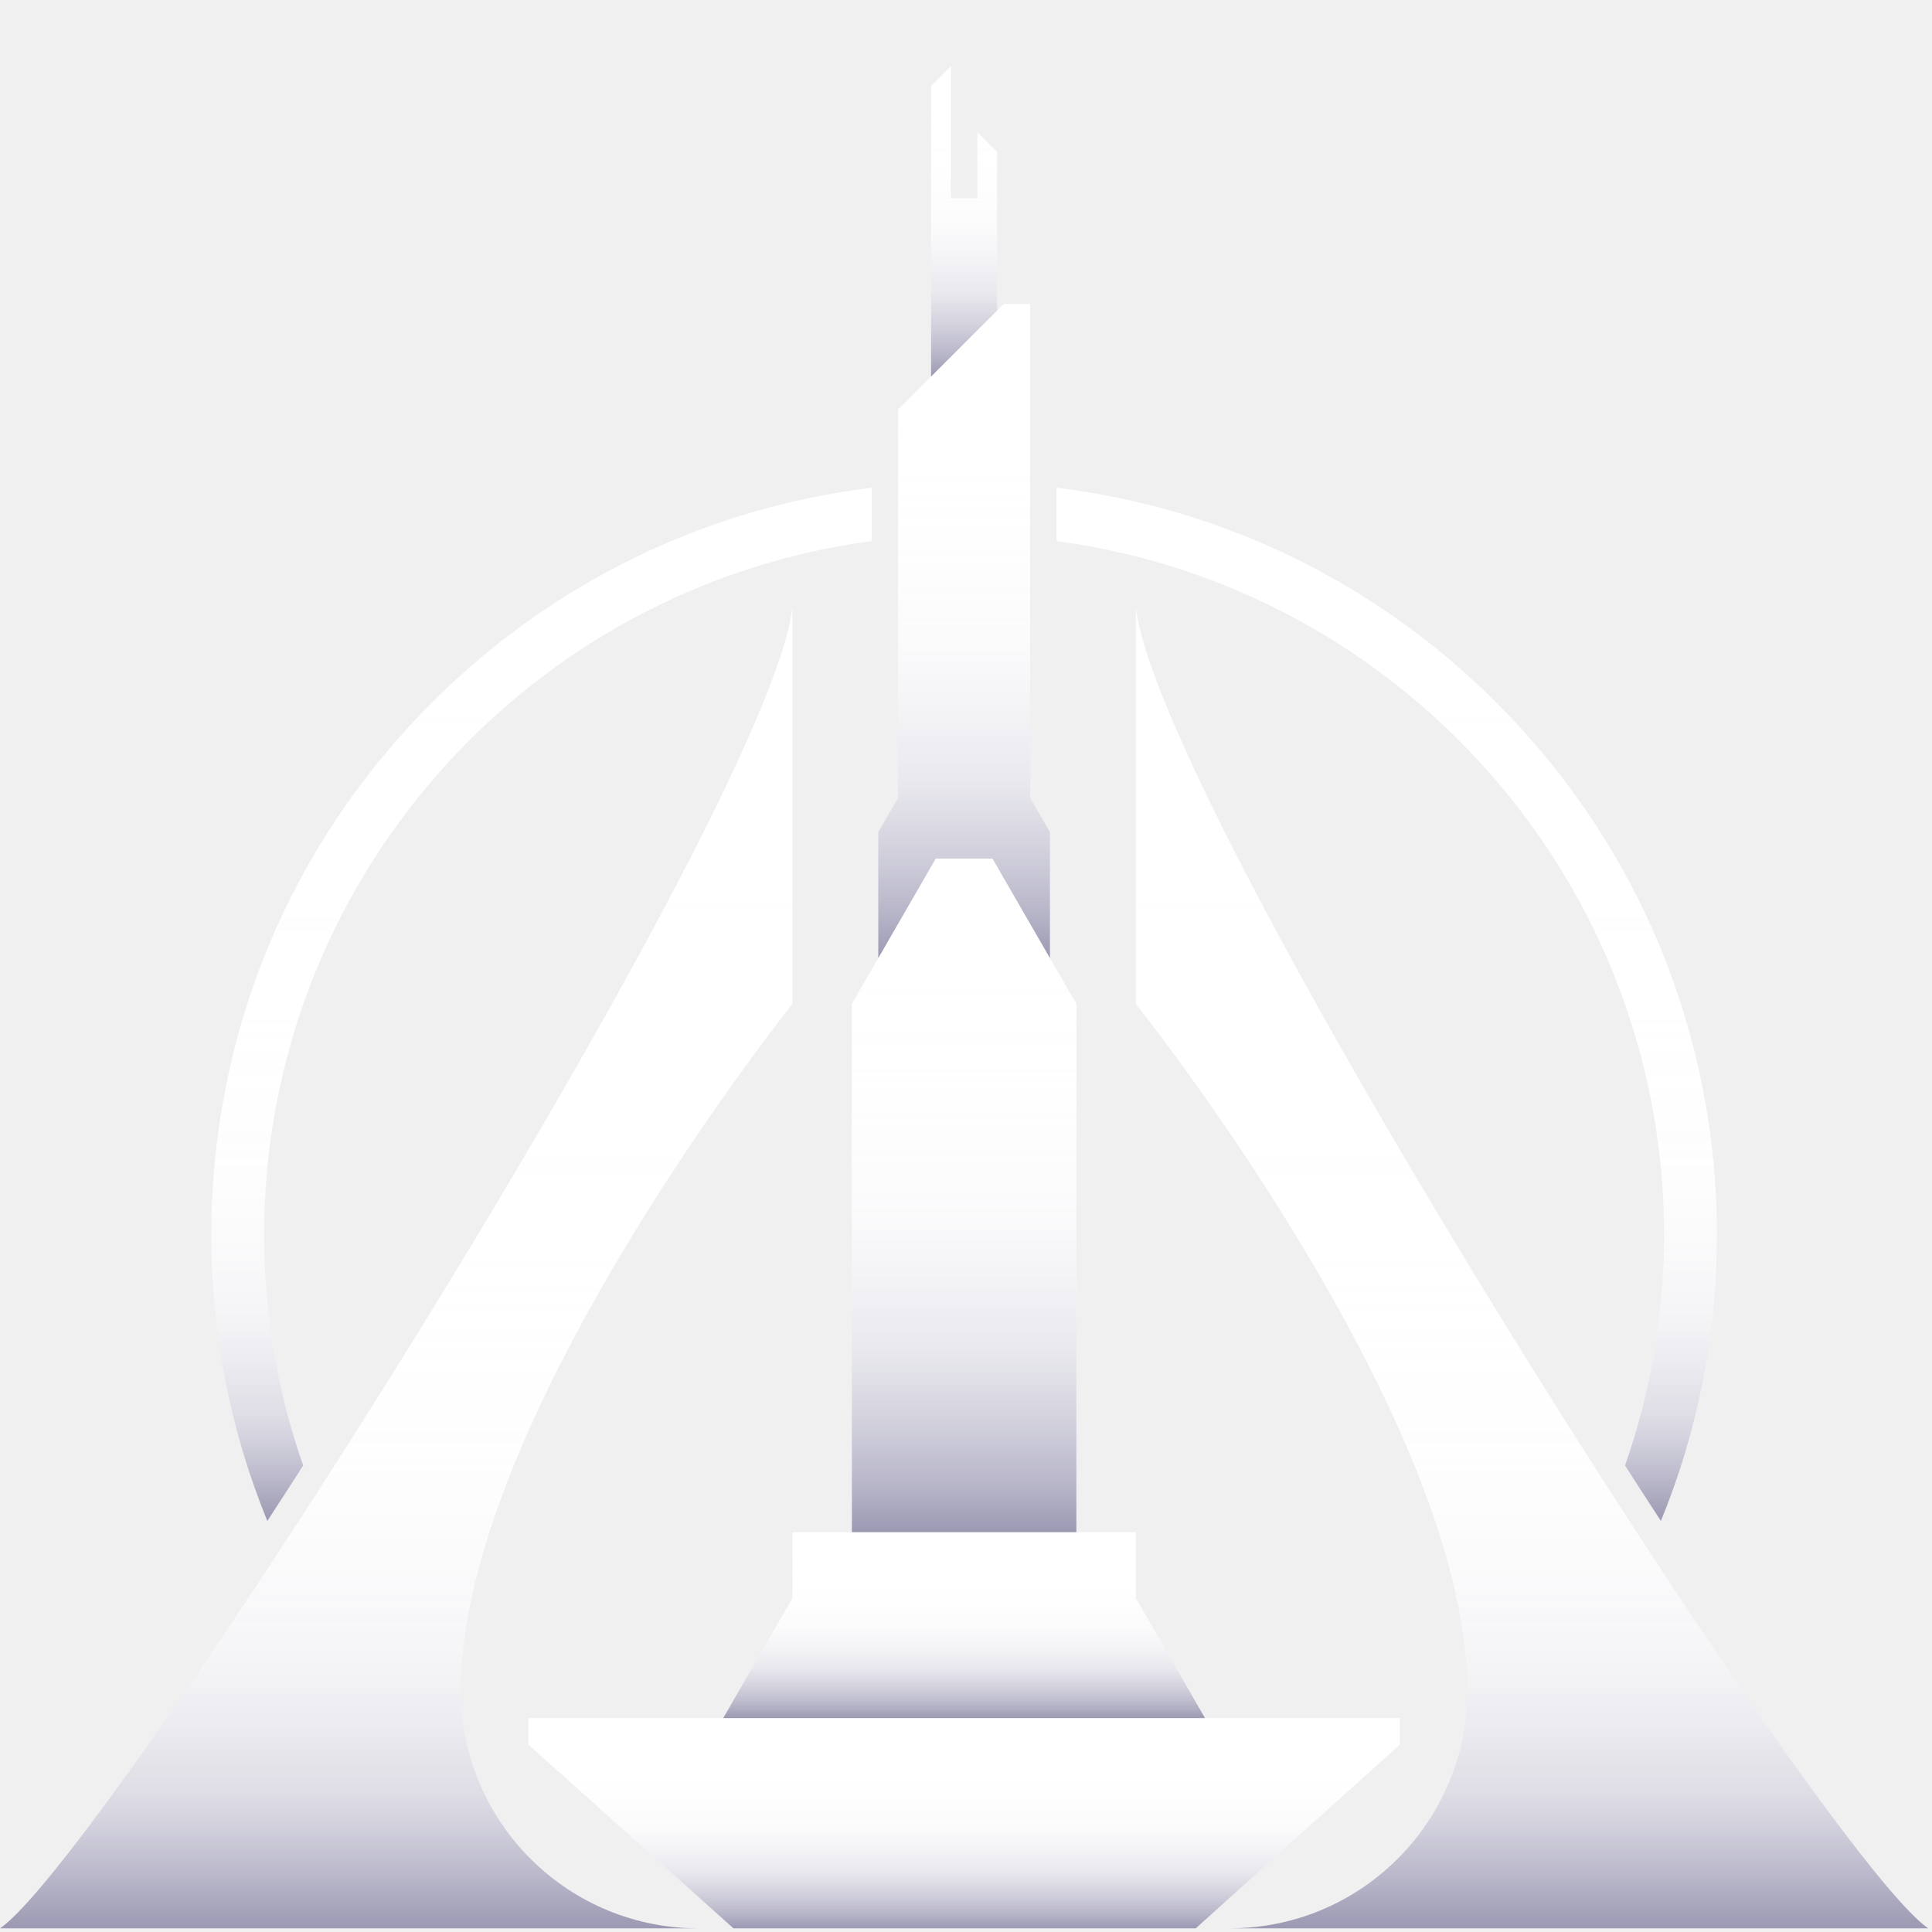
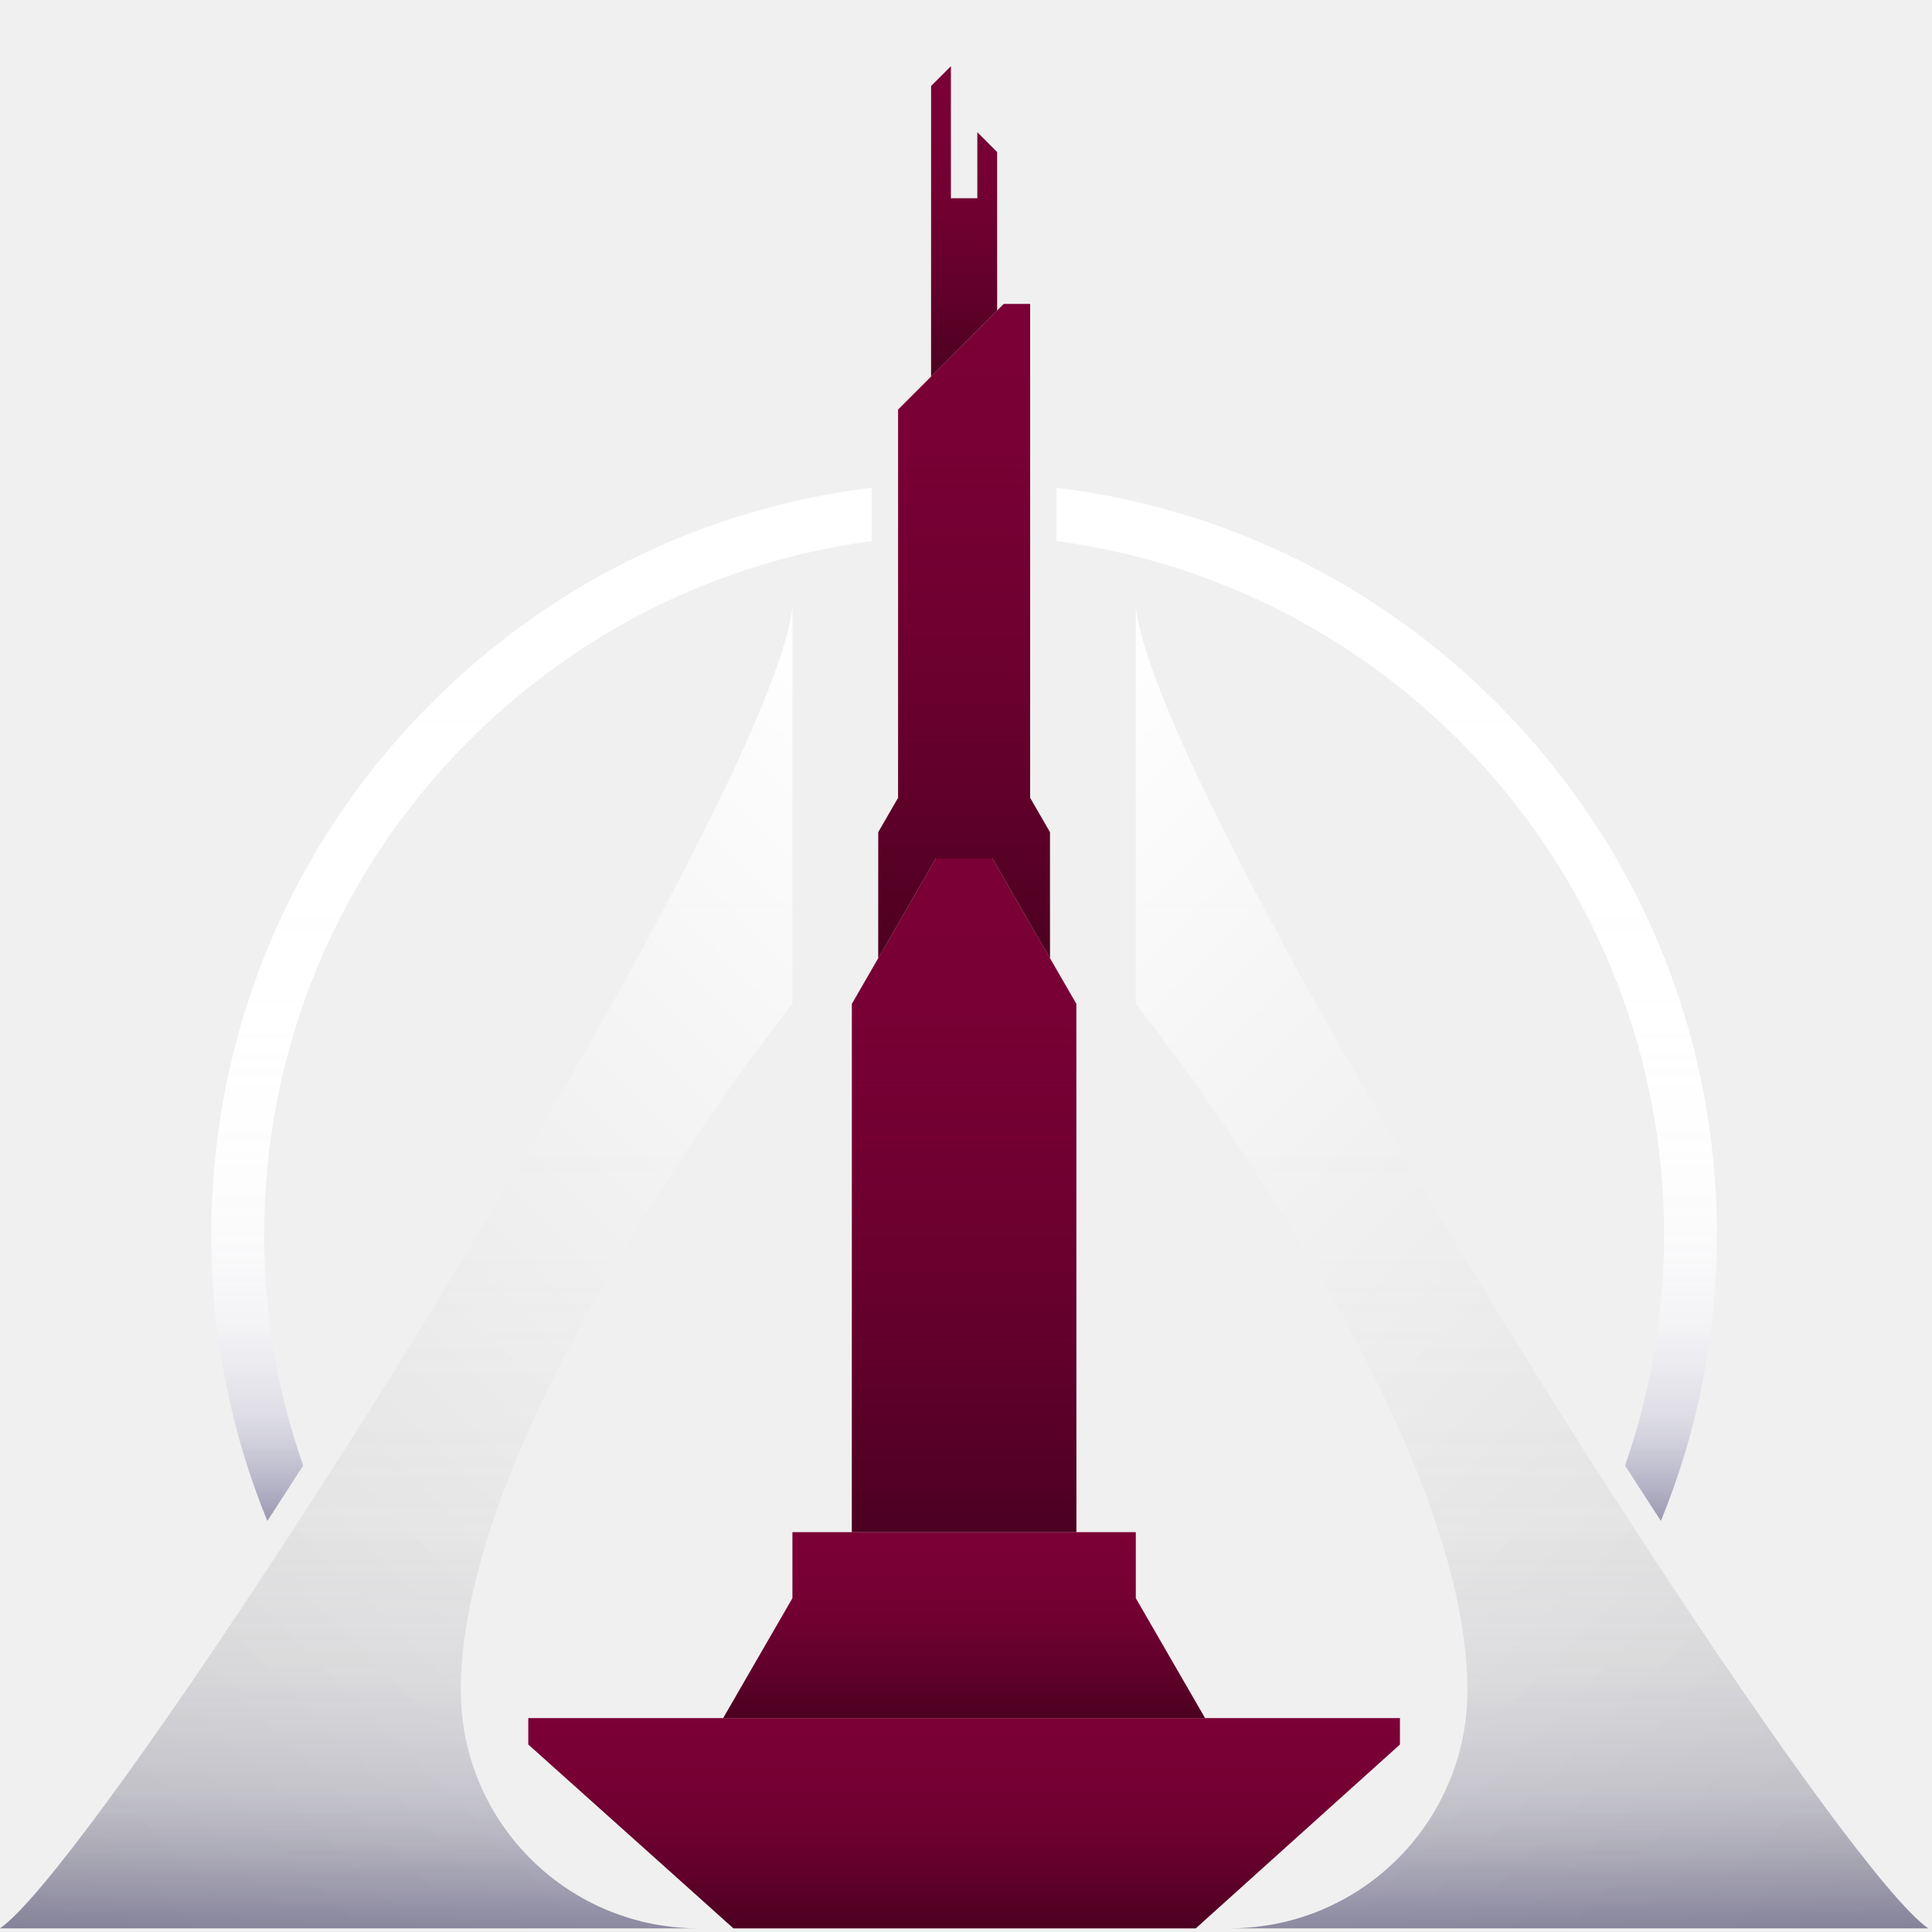
- <svg xmlns="http://www.w3.org/2000/svg" xmlns:xlink="http://www.w3.org/1999/xlink" id="o" width="1024" height="1024" viewBox="0 0 1024 1024" style="isolation:isolate">
+ <svg xmlns="http://www.w3.org/2000/svg" xmlns:xlink="http://www.w3.org/1999/xlink" id="n" width="1024" height="1024" viewBox="0 0 1024 1024" style="isolation:isolate">
  <defs>
    <style>
            .blend-multiply { mix-blend-mode: multiply; }
            .blend-group { mix-blend-mode: multiply; opacity: 0.4; }
        </style>
-     <linearGradient id="b" x1="365" y1="300" x2="365" y2="555" gradientUnits="userSpaceOnUse">
+     <linearGradient id="b" x1="313.88" y1="321.12" x2="713.88" y2="721.12" gradientUnits="userSpaceOnUse">
+       <stop offset="0" stop-color="#fff" />
+       <stop offset="1" stop-color="#d9d9d9" />
+     </linearGradient>
+     <linearGradient id="c" x1="416.12" y1="321.12" x2="16.12" y2="721.12" gradientUnits="userSpaceOnUse">
+       <stop offset="0" stop-color="#fff" />
+       <stop offset="1" stop-color="#d9d9d9" />
+     </linearGradient>
+     <linearGradient id="d" x1="365" y1="300" x2="365" y2="555" gradientUnits="userSpaceOnUse">
      <stop offset="0" stop-color="#fff" stop-opacity="0" />
-       <stop offset=".29" stop-color="#f2f2f5" stop-opacity=".05" />
-       <stop offset=".52" stop-color="#cbc9d7" stop-opacity=".21" />
-       <stop offset=".73" stop-color="#8885a4" stop-opacity=".48" />
-       <stop offset=".93" stop-color="#2b265d" stop-opacity=".85" />
-       <stop offset="1" stop-color="#060040" />
+       <stop offset="1" stop-color="#9e9e9e" />
    </linearGradient>
-     <linearGradient id="c" y1="555" y2="625.4" xlink:href="#b" />
-     <linearGradient id="d" y1="625.4" y2="705" xlink:href="#b" />
-     <linearGradient id="e" y1="0" y2="117.5" xlink:href="#b" />
-     <linearGradient id="f" y1="90" y2="337.68" xlink:href="#b" />
-     <linearGradient id="g" x1="580" y1="205" x2="580" y2="705" gradientUnits="userSpaceOnUse">
+     <linearGradient id="e" y1="555" y2="625.4" xlink:href="#d" />
+     <linearGradient id="f" y1="625.4" y2="705" xlink:href="#d" />
+     <linearGradient id="g" x1="365" y1="0" x2="365" y2="117.5" xlink:href="#d" />
+     <linearGradient id="h" x1="365" y1="90" x2="365" y2="337.68" xlink:href="#d" />
+     <linearGradient id="i" x1="580" y1="205" x2="580" y2="705" gradientUnits="userSpaceOnUse">
      <stop offset="0" stop-color="#fff" stop-opacity="0" />
      <stop offset=".49" stop-color="#f7f7f9" stop-opacity=".03" />
      <stop offset=".67" stop-color="#dddce5" stop-opacity=".14" />
      <stop offset=".8" stop-color="#afadc1" stop-opacity=".32" />
      <stop offset=".9" stop-color="#6d6a8f" stop-opacity=".58" />
      <stop offset=".98" stop-color="#19134e" stop-opacity=".92" />
      <stop offset="1" stop-color="#060040" />
    </linearGradient>
-     <linearGradient id="h" x1="150" x2="150" xlink:href="#g" />
-     <linearGradient id="i" x1="205" y1="159.62" x2="205" y2="550.77" xlink:href="#g" />
-     <linearGradient id="j" x1="525" y1="159.62" x2="525" y2="550.77" xlink:href="#g" />
+     <linearGradient id="j" x1="150" x2="150" xlink:href="#i" />
+     <linearGradient id="k" x1="205" y1="159.62" x2="205" y2="550.77" xlink:href="#i" />
+     <linearGradient id="l" x1="525" y1="159.62" x2="525" y2="550.77" xlink:href="#i" />
  </defs>
  <g id="a" transform="translate(0 35.07) scale(1.4)">
    <path d="M100,442.5c0-134.26,100.36-245.5,230-262.69v-20.2c-62.87,7.65-121.03,35.87-166.53,81.36-53.83,53.83-83.47,125.4-83.47,201.53,0,37.75,7.3,74.37,21.21,108.27,4.49-6.89,9.02-13.89,13.57-21-9.56-27.34-14.78-56.71-14.78-87.27Z" fill="#fff" />
    <path d="M630,442.5c0,30.57-5.22,59.93-14.78,87.27,4.56,7.1,9.08,14.11,13.57,21,13.91-33.9,21.21-70.52,21.21-108.27,0-76.13-29.65-147.7-83.47-201.53-45.49-45.49-103.65-73.71-166.53-81.36v20.2c129.64,17.18,230,128.43,230,262.69Z" fill="#fff" />
-     <path d="M624.01,561.73h0c-4.35-6.65-8.75-13.42-13.18-20.3-81.94-127.14-175.07-288.92-180.83-336.43v150s125.55,156.83,125.55,259.96c0,4.2-.29,8.32-.85,12.36-2.18,15.89-8.51,30.45-17.85,42.57,0,0,0,0,0,0-13.96,18.1-34.65,30.74-58.32,34.16-4.25.61-8.59.94-13.01.94h264.48c-14.77-10.21-57.36-68.94-105.99-143.27Z" fill="#fff" />
-     <path d="M300,205c-5.76,47.51-98.89,209.29-180.83,336.43-4.43,6.88-8.83,13.65-13.18,20.3h0C57.36,636.06,14.77,694.79,0,705h264.48c-4.42,0-8.76-.32-13.01-.94-23.68-3.43-44.37-16.06-58.32-34.16t0,0c-9.35-12.12-15.67-26.68-17.85-42.57-.56-4.04-.85-8.17-.85-12.36,0-103.14,125.55-259.96,125.55-259.96v-150Z" fill="#fff" />
-     <polygon points="397.5 337.68 375.75 300 354.25 300 332.5 337.68 332.5 337.68 322.5 355 322.5 355 322.5 555 407.5 555 407.5 355 397.5 337.68" fill="#fff" />
-     <polygon points="430 580 430 555 407.5 555 322.5 555 300 555 300 580 273.79 625.4 300 625.4 326.21 625.4 403.79 625.4 430 625.4 456.21 625.4 430 580" fill="#fff" />
-     <polygon points="456.21 625.4 430 625.4 403.79 625.4 326.21 625.4 300 625.4 273.79 625.4 200 625.4 200 635.4 252.41 682.35 277.68 705 300 705 328.68 705 401.32 705 430 705 452.68 705 478.11 682.11 530 635.4 530 625.4 456.21 625.4" fill="#fff" />
-     <path d="M370,25v25h-10V0c-2.93,2.93-4.57,4.57-7.5,7.5v110l25-25v-60c-2.93-2.93-4.57-4.57-7.5-7.5Z" fill="#fff" />
-     <polygon points="395 285.67 390 277.01 390 178.69 390 178.69 390 158.6 390 140 390 135 390 130 390 90 380 90 377.5 92.5 352.5 117.5 340 130 340 135 340 140 340 158.6 340 178.69 340 178.69 340 277.01 335 285.67 332.5 290 332.5 300 332.5 337.68 354.25 300 375.75 300 397.5 337.68 397.5 300 397.5 290 395 285.67" fill="#fff" />
-     <g opacity=".4">
-       <polygon points="397.5 337.68 375.75 300 354.25 300 332.5 337.68 332.5 337.68 322.5 355 322.5 355 322.5 555 407.5 555 407.5 355 397.5 337.68" fill="url(#b)" class="blend-multiply" />
-       <polygon points="430 580 430 555 407.5 555 322.5 555 300 555 300 580 273.79 625.4 300 625.4 326.21 625.4 403.79 625.4 430 625.4 456.21 625.4 430 580" fill="url(#c)" class="blend-multiply" />
-       <polygon points="456.21 625.4 430 625.4 403.79 625.4 326.21 625.4 300 625.4 273.79 625.4 200 625.4 200 635.4 252.41 682.35 277.68 705 300 705 328.68 705 401.32 705 430 705 452.68 705 478.11 682.11 530 635.4 530 625.4 456.21 625.4" fill="url(#d)" class="blend-multiply" />
-       <path d="M370,25v25h-10V0c-2.93,2.93-4.57,4.57-7.5,7.5v110l25-25v-60c-2.93-2.93-4.57-4.57-7.5-7.5Z" fill="url(#e)" class="blend-multiply" />
-       <polygon points="395 285.67 390 277.01 390 178.69 390 178.69 390 158.6 390 140 390 135 390 130 390 90 380 90 377.5 92.5 352.5 117.5 340 130 340 135 340 140 340 158.6 340 178.69 340 178.69 340 277.01 335 285.67 332.5 290 332.5 300 332.5 337.68 354.25 300 375.75 300 397.5 337.68 397.5 300 397.5 290 395 285.67" fill="url(#f)" class="blend-multiply" />
+     <path d="M624.01,561.73h0c-4.35-6.65-8.75-13.42-13.18-20.3-81.94-127.14-175.07-288.92-180.83-336.43v150s125.55,156.83,125.55,259.96c0,4.2-.29,8.32-.85,12.36-2.18,15.89-8.51,30.45-17.85,42.57,0,0,0,0,0,0-13.96,18.1-34.65,30.74-58.32,34.16-4.25.61-8.59.94-13.01.94h264.48c-14.77-10.21-57.36-68.94-105.99-143.27Z" fill="url(#b)" />
+     <path d="M300,205c-5.76,47.51-98.89,209.29-180.83,336.43-4.43,6.88-8.83,13.65-13.18,20.3h0C57.36,636.06,14.77,694.79,0,705h264.48c-4.42,0-8.76-.32-13.01-.94-23.68-3.43-44.37-16.06-58.32-34.16t0,0c-9.35-12.12-15.67-26.68-17.85-42.57-.56-4.04-.85-8.17-.85-12.36,0-103.14,125.55-259.96,125.55-259.96v-150Z" fill="url(#c)" />
+     <polygon points="397.5 337.68 375.75 300 354.25 300 332.5 337.68 332.5 337.68 322.5 355 322.5 355 322.5 555 407.5 555 407.5 355 397.5 337.68" fill="#7a0035" />
+     <polygon points="430 580 430 555 407.5 555 322.5 555 300 555 300 580 273.79 625.4 300 625.4 326.21 625.4 403.79 625.4 430 625.4 456.21 625.4 430 580" fill="#7a0035" />
+     <polygon points="456.21 625.4 430 625.4 403.79 625.4 326.21 625.4 300 625.4 273.79 625.4 200 625.4 200 635.4 252.41 682.35 277.68 705 300 705 328.68 705 401.32 705 430 705 452.68 705 478.11 682.11 530 635.4 530 625.4 456.21 625.4" fill="#7a0035" />
+     <path d="M370,25v25h-10V0c-2.93,2.93-4.57,4.57-7.5,7.5v110l25-25v-60c-2.93-2.93-4.57-4.57-7.5-7.5Z" fill="#7a0035" />
+     <polygon points="395 285.67 390 277.01 390 178.69 390 178.69 390 158.6 390 140 390 135 390 130 390 90 380 90 377.5 92.5 352.5 117.5 340 130 340 135 340 140 340 158.6 340 178.69 340 178.69 340 277.01 335 285.67 332.5 290 332.5 300 332.5 337.68 354.25 300 375.75 300 397.5 337.68 397.5 300 397.5 290 395 285.67" fill="#7a0035" />
+     <polygon points="397.5 337.68 375.75 300 354.25 300 332.5 337.68 332.5 337.68 322.5 355 322.5 355 322.5 555 407.5 555 407.5 355 397.5 337.68" fill="url(#d)" class="blend-multiply" />
+     <polygon points="430 580 430 555 407.5 555 322.5 555 300 555 300 580 273.79 625.4 300 625.4 326.21 625.4 403.79 625.4 430 625.4 456.21 625.4 430 580" fill="url(#e)" class="blend-multiply" />
+     <polygon points="456.21 625.4 430 625.4 403.79 625.4 326.21 625.4 300 625.4 273.79 625.4 200 625.4 200 635.4 252.41 682.35 277.68 705 300 705 328.68 705 401.32 705 430 705 452.68 705 478.11 682.11 530 635.4 530 625.4 456.21 625.4" fill="url(#f)" class="blend-multiply" />
+     <path d="M370,25v25h-10V0c-2.93,2.93-4.57,4.57-7.5,7.5v110l25-25v-60c-2.93-2.93-4.57-4.57-7.5-7.5Z" fill="url(#g)" class="blend-multiply" />
+     <polygon points="395 285.67 390 277.01 390 178.69 390 178.69 390 158.6 390 140 390 135 390 130 390 90 380 90 377.5 92.5 352.5 117.5 340 130 340 135 340 140 340 158.6 340 178.69 340 178.69 340 277.01 335 285.67 332.5 290 332.5 300 332.5 337.68 354.25 300 375.75 300 397.5 337.68 397.5 300 397.5 290 395 285.67" fill="url(#h)" class="blend-multiply" />
+     <g class="blend-group">
+       <path d="M624.01,561.73c-4.35-6.65-8.75-13.42-13.18-20.3-81.94-127.14-175.07-288.92-180.83-336.43v150s125.55,156.83,125.55,259.96c0,4.2-.29,8.32-.85,12.36-2.18,15.89-8.51,30.45-17.85,42.57,0,0,0,0,0,0-13.96,18.1-34.65,30.74-58.32,34.16-4.25.61-8.59.94-13.01.94h264.48c-14.77-10.21-57.36-68.94-105.99-143.27Z" fill="url(#i)" />
+       <path d="M105.99,561.73C57.36,636.06,14.77,694.79,0,705h264.48c-4.42,0-8.76-.32-13.01-.94-23.68-3.43-44.37-16.06-58.32-34.16t0,0c-9.35-12.12-15.67-26.68-17.85-42.57-.56-4.04-.85-8.17-.85-12.36,0-103.14,125.55-259.96,125.55-259.96v-150c-5.76,47.51-98.89,209.29-180.83,336.43-4.43,6.88-8.83,13.65-13.18,20.3Z" fill="url(#j)" />
    </g>
    <g class="blend-group">
-       <path d="M624.01,561.73c-4.35-6.65-8.75-13.42-13.18-20.3-81.94-127.14-175.07-288.92-180.83-336.43v150s125.55,156.83,125.55,259.96c0,4.2-.29,8.32-.85,12.36-2.18,15.89-8.51,30.45-17.85,42.57,0,0,0,0,0,0-13.96,18.1-34.65,30.74-58.32,34.16-4.25.61-8.59.94-13.01.94h264.48c-14.77-10.21-57.36-68.94-105.99-143.27Z" fill="url(#g)" />
-       <path d="M105.99,561.73C57.36,636.06,14.77,694.79,0,705h264.48c-4.42,0-8.76-.32-13.01-.94-23.68-3.43-44.37-16.06-58.32-34.16t0,0c-9.35-12.12-15.67-26.68-17.85-42.57-.56-4.04-.85-8.17-.85-12.36,0-103.14,125.55-259.96,125.55-259.96v-150c-5.76,47.51-98.89,209.29-180.83,336.43-4.43,6.88-8.83,13.65-13.18,20.3Z" fill="url(#h)" />
-     </g>
-     <g class="blend-group">
-       <path d="M80,442.5c0,37.75,7.3,74.37,21.21,108.27,4.49-6.89,9.02-13.89,13.57-21-9.56-27.34-14.78-56.71-14.78-87.27,0-134.26,100.36-245.5,230-262.69v-20.2c-62.87,7.65-121.03,35.87-166.53,81.36-53.83,53.83-83.47,125.4-83.47,201.53Z" fill="url(#i)" />
-       <path d="M566.53,240.97c-45.49-45.49-103.65-73.71-166.53-81.36v20.2c129.64,17.18,230,128.43,230,262.69,0,30.57-5.22,59.93-14.78,87.27,4.56,7.1,9.08,14.11,13.57,21,13.91-33.9,21.21-70.52,21.21-108.27,0-76.13-29.65-147.7-83.47-201.53Z" fill="url(#j)" />
+       <path d="M80,442.5c0,37.75,7.3,74.37,21.21,108.27,4.49-6.89,9.02-13.89,13.57-21-9.56-27.34-14.78-56.71-14.78-87.27,0-134.26,100.36-245.5,230-262.69v-20.2c-62.87,7.65-121.03,35.87-166.53,81.36-53.83,53.83-83.47,125.4-83.47,201.53Z" fill="url(#k)" />
+       <path d="M566.53,240.97c-45.49-45.49-103.65-73.71-166.53-81.36v20.2c129.64,17.18,230,128.43,230,262.69,0,30.57-5.22,59.93-14.78,87.27,4.56,7.1,9.08,14.11,13.57,21,13.91-33.9,21.21-70.52,21.21-108.27,0-76.13-29.65-147.7-83.47-201.53Z" fill="url(#l)" />
    </g>
  </g>
</svg>
